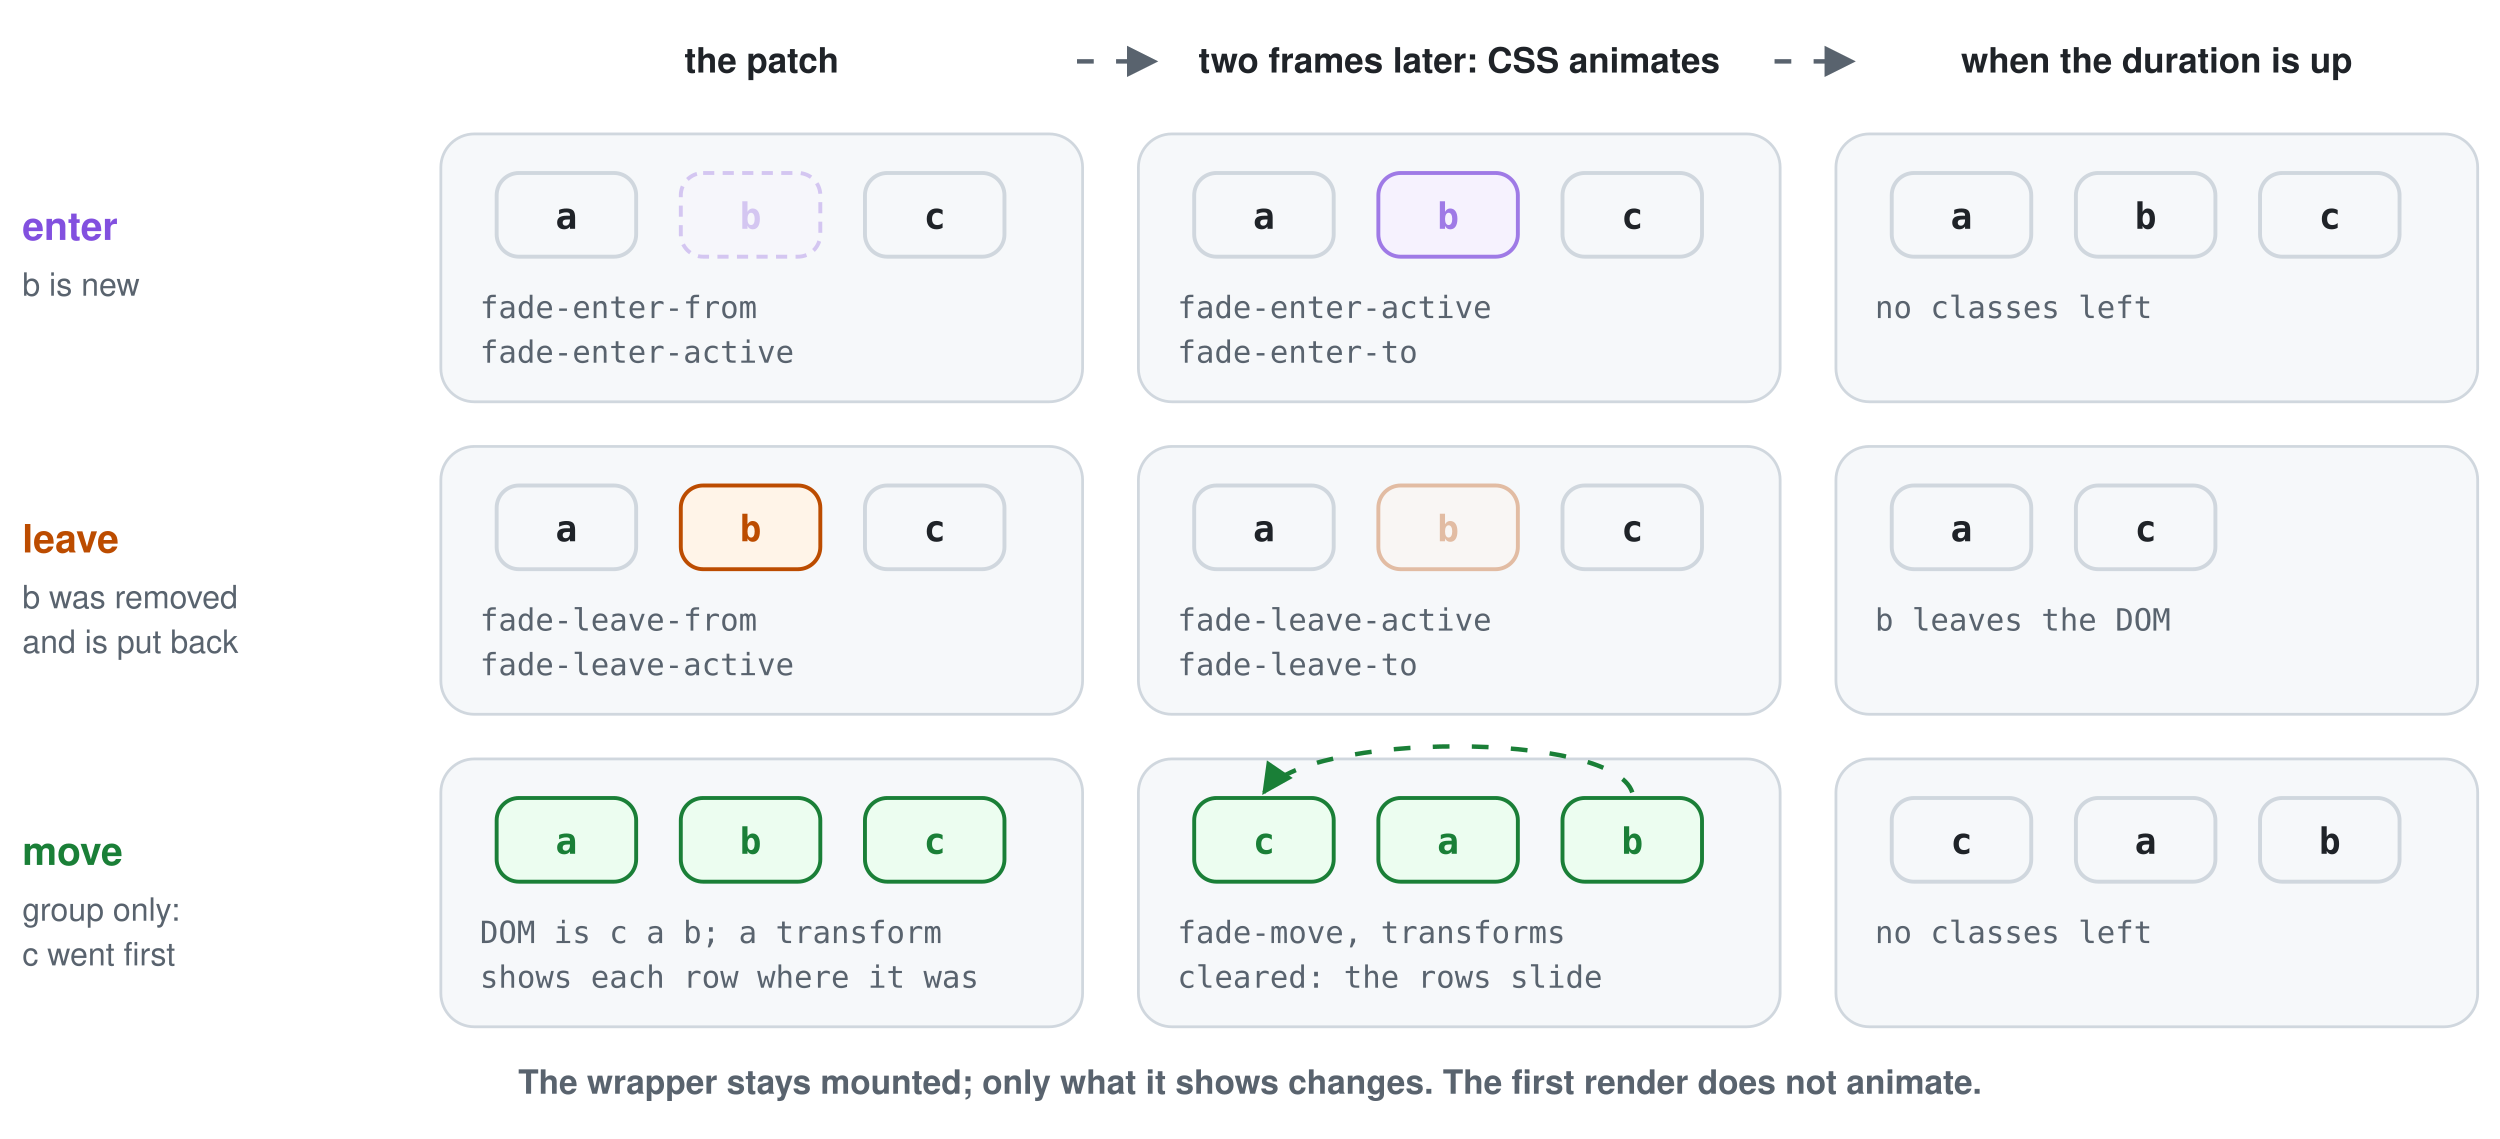
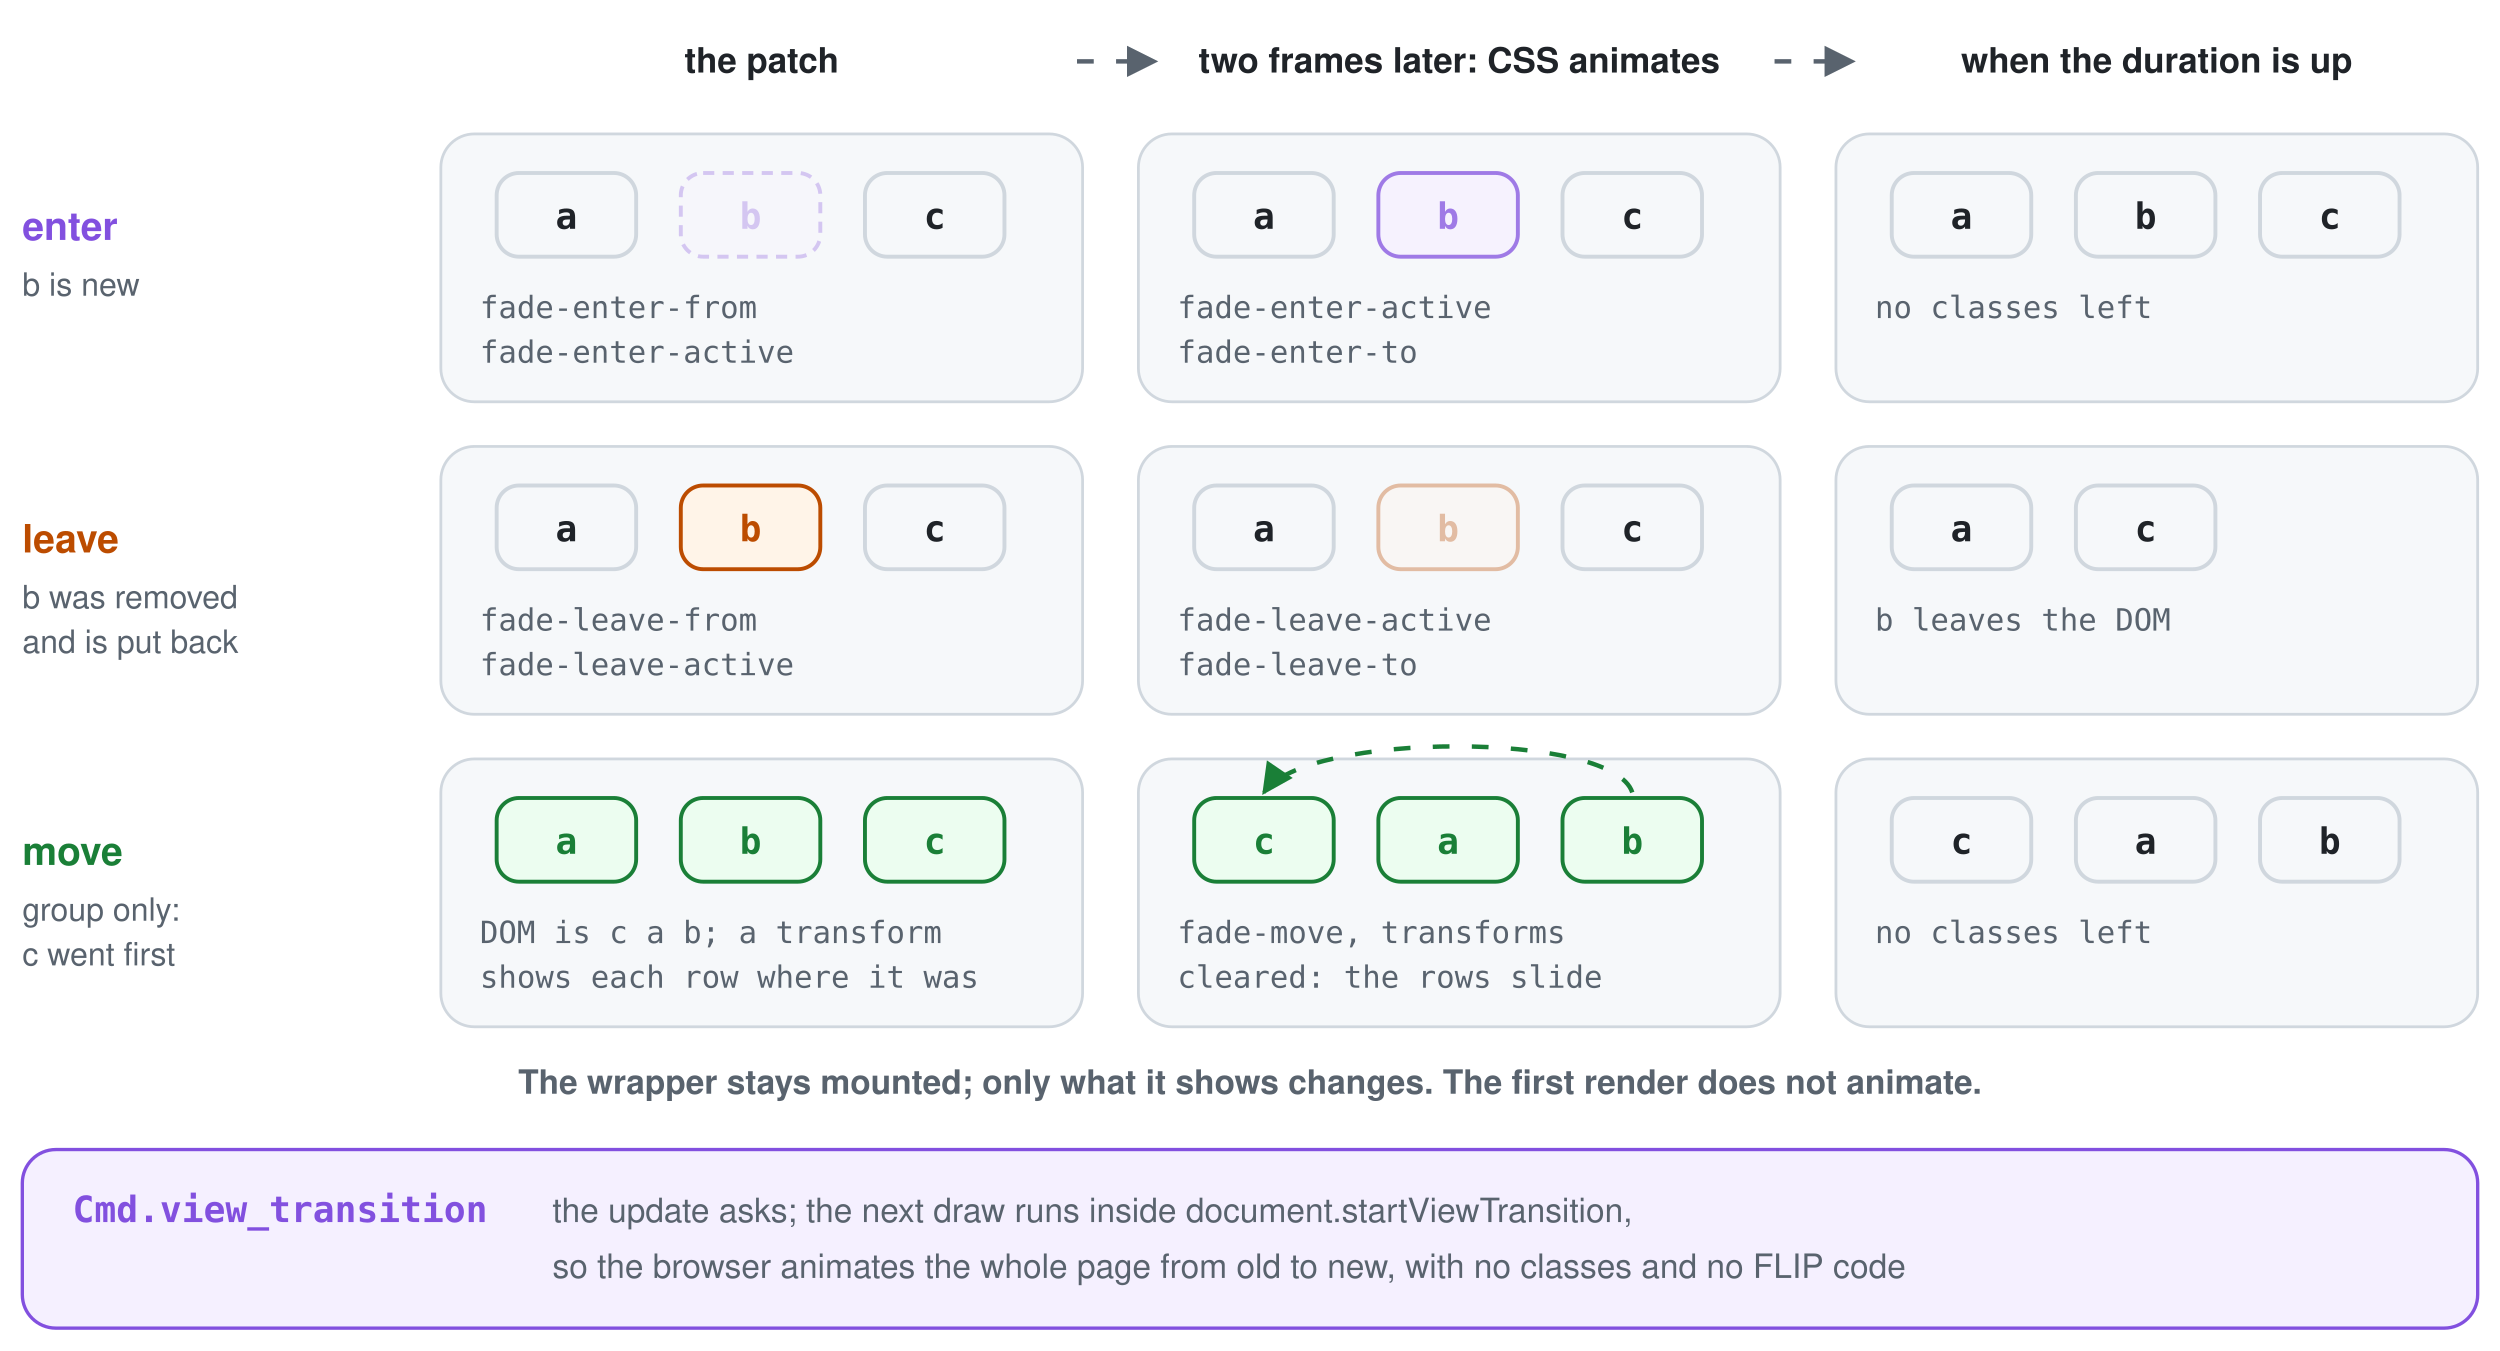
- <svg xmlns="http://www.w3.org/2000/svg" viewBox="-8 -8 896 408" width="896" height="408" role="img" aria-label="Transitions, as Vue's Transition and TransitionGroup, with name fade. Enter: in the patch the new row b gets fade-enter-from and fade-enter-active, two frames later fade-enter-to replaces fade-enter-from while CSS animates, and when the duration is up no classes are left. Leave: the removed row b is put back where it was with fade-leave-from and fade-leave-active, two frames later fade-leave-to, and when the duration is up it leaves the DOM. Move, in a group: row c went first, so after the patch the DOM is c a b but a transform shows every moved row where it was; two frames later the rows get fade-move and the transforms are cleared, so they slide to their new places; at the end no classes are left">
+ <svg xmlns="http://www.w3.org/2000/svg" viewBox="-8 -8 896 484" width="896" height="484" role="img" aria-label="Transitions, as Vue's Transition and TransitionGroup, with name fade. Enter: in the patch the new row b gets fade-enter-from and fade-enter-active, two frames later fade-enter-to replaces fade-enter-from while CSS animates, and when the duration is up no classes are left. Leave: the removed row b is put back where it was with fade-leave-from and fade-leave-active, two frames later fade-leave-to, and when the duration is up it leaves the DOM. Move, in a group: row c went first, so after the patch the DOM is c a b but a transform shows every moved row where it was; two frames later the rows get fade-move and the transforms are cleared, so they slide to their new places; at the end no classes are left. Cmd.view_transition makes the next draw run inside document.startViewTransition, so the browser animates the whole page">
  <style>text { font-family: -apple-system, BlinkMacSystemFont, 'Segoe UI', Helvetica, Arial, sans-serif; fill: #1f2328; }.mono { font-family: ui-monospace, SFMono-Regular, Menlo, Consolas, monospace; white-space: pre; }.muted { fill: #59636e; } .faint { fill: #8c959f; }.accent { fill: #8250df; } .green { fill: #1a7f37; }.orange { fill: #bc4c00; } .blue { fill: #0969da; }.flow { stroke-dasharray: 6 8; animation: flow 1.1s linear infinite; }@keyframes flow { to { stroke-dashoffset: -28; } }.pulse { animation: pulse 2.2s ease-in-out infinite; }@keyframes pulse { 0%, 100% { opacity: 1; } 50% { opacity: 0.35; } }@media (prefers-reduced-motion: reduce) { .flow, .pulse { animation: none; } }</style>
  <defs>
    <marker id="arrow-muted" viewBox="0 0 10 10" refX="9" refY="5" markerWidth="7" markerHeight="7" orient="auto-start-reverse">
      <path d="M0,0 L10,5 L0,10 z" fill="#59636e" />
    </marker>
    <marker id="arrow-accent" viewBox="0 0 10 10" refX="9" refY="5" markerWidth="7" markerHeight="7" orient="auto-start-reverse">
      <path d="M0,0 L10,5 L0,10 z" fill="#8250df" />
    </marker>
    <marker id="arrow-green" viewBox="0 0 10 10" refX="9" refY="5" markerWidth="7" markerHeight="7" orient="auto-start-reverse">
      <path d="M0,0 L10,5 L0,10 z" fill="#1a7f37" />
    </marker>
    <marker id="arrow-orange" viewBox="0 0 10 10" refX="9" refY="5" markerWidth="7" markerHeight="7" orient="auto-start-reverse">
      <path d="M0,0 L10,5 L0,10 z" fill="#bc4c00" />
    </marker>
    <marker id="arrow-blue" viewBox="0 0 10 10" refX="9" refY="5" markerWidth="7" markerHeight="7" orient="auto-start-reverse">
      <path d="M0,0 L10,5 L0,10 z" fill="#0969da" />
    </marker>
    <filter id="lift" x="-5%" y="-5%" width="110%" height="125%">
      <feDropShadow dx="0" dy="2" stdDeviation="3" flood-color="#1f2328" flood-opacity="0.10" />
    </filter>
    <linearGradient id="glow" x1="0" y1="0" x2="1" y2="0">
      <stop offset="0" stop-color="#8250df" />
      <stop offset="1" stop-color="#0969da" />
    </linearGradient>
  </defs>
  <text x="265" y="18" font-size="12.5" xml:space="preserve" font-weight="700" text-anchor="middle">the patch</text>
  <text x="515" y="18" font-size="12.5" xml:space="preserve" font-weight="700" text-anchor="middle">two frames later: CSS animates</text>
  <text x="765" y="18" font-size="12.5" xml:space="preserve" font-weight="700" text-anchor="middle">when the duration is up</text>
  <line x1="378" y1="14" x2="406" y2="14" stroke="#59636e" stroke-width="1.6" marker-end="url(#arrow-muted)" class="flow" />
  <line x1="628" y1="14" x2="656" y2="14" stroke="#59636e" stroke-width="1.6" marker-end="url(#arrow-muted)" class="flow" />
  <text x="0" y="78" font-size="14" xml:space="preserve" class="accent" font-weight="700">enter</text>
  <text x="0" y="98" font-size="11.5" xml:space="preserve" class="muted">b is new</text>
  <rect x="150" y="40" width="230" height="96" rx="12" fill="#f6f8fa" stroke="#d0d7de" stroke-width="1" />
  <g opacity="1">
    <rect x="170" y="54" width="50" height="30" rx="8" fill="#f6f8fa" stroke="#d0d7de" stroke-width="1.4" />
    <text x="195" y="74" font-size="13" xml:space="preserve" class="mono" font-weight="700" text-anchor="middle">a</text>
  </g>
  <g opacity="0.3">
    <rect x="236" y="54" width="50" height="30" rx="8" fill="#f5f0ff" stroke="#8250df" stroke-width="1.4" stroke-dasharray="4 3" />
    <text x="261" y="74" font-size="13" xml:space="preserve" class="mono accent" font-weight="700" text-anchor="middle">b</text>
  </g>
  <g opacity="1">
    <rect x="302" y="54" width="50" height="30" rx="8" fill="#f6f8fa" stroke="#d0d7de" stroke-width="1.4" />
    <text x="327" y="74" font-size="13" xml:space="preserve" class="mono" font-weight="700" text-anchor="middle">c</text>
  </g>
  <text x="164" y="106" font-size="11" xml:space="preserve" class="mono muted">fade-enter-from</text>
  <text x="164" y="122" font-size="11" xml:space="preserve" class="mono muted">fade-enter-active</text>
  <rect x="400" y="40" width="230" height="96" rx="12" fill="#f6f8fa" stroke="#d0d7de" stroke-width="1" />
  <g opacity="1">
    <rect x="420" y="54" width="50" height="30" rx="8" fill="#f6f8fa" stroke="#d0d7de" stroke-width="1.4" />
    <text x="445" y="74" font-size="13" xml:space="preserve" class="mono" font-weight="700" text-anchor="middle">a</text>
  </g>
  <g opacity="0.75">
    <rect x="486" y="54" width="50" height="30" rx="8" fill="#f5f0ff" stroke="#8250df" stroke-width="1.4" />
    <text x="511" y="74" font-size="13" xml:space="preserve" class="mono accent" font-weight="700" text-anchor="middle">b</text>
  </g>
  <g opacity="1">
    <rect x="552" y="54" width="50" height="30" rx="8" fill="#f6f8fa" stroke="#d0d7de" stroke-width="1.4" />
    <text x="577" y="74" font-size="13" xml:space="preserve" class="mono" font-weight="700" text-anchor="middle">c</text>
  </g>
  <text x="414" y="106" font-size="11" xml:space="preserve" class="mono muted">fade-enter-active</text>
  <text x="414" y="122" font-size="11" xml:space="preserve" class="mono muted">fade-enter-to</text>
  <rect x="650" y="40" width="230" height="96" rx="12" fill="#f6f8fa" stroke="#d0d7de" stroke-width="1" />
  <g opacity="1">
    <rect x="670" y="54" width="50" height="30" rx="8" fill="#f6f8fa" stroke="#d0d7de" stroke-width="1.4" />
    <text x="695" y="74" font-size="13" xml:space="preserve" class="mono" font-weight="700" text-anchor="middle">a</text>
  </g>
  <g opacity="1">
    <rect x="736" y="54" width="50" height="30" rx="8" fill="#f6f8fa" stroke="#d0d7de" stroke-width="1.4" />
    <text x="761" y="74" font-size="13" xml:space="preserve" class="mono" font-weight="700" text-anchor="middle">b</text>
  </g>
  <g opacity="1">
    <rect x="802" y="54" width="50" height="30" rx="8" fill="#f6f8fa" stroke="#d0d7de" stroke-width="1.4" />
    <text x="827" y="74" font-size="13" xml:space="preserve" class="mono" font-weight="700" text-anchor="middle">c</text>
  </g>
  <text x="664" y="106" font-size="11" xml:space="preserve" class="mono muted">no classes left</text>
  <text x="0" y="190" font-size="14" xml:space="preserve" class="orange" font-weight="700">leave</text>
  <text x="0" y="210" font-size="11.5" xml:space="preserve" class="muted">b was removed</text>
  <text x="0" y="226" font-size="11.5" xml:space="preserve" class="muted">and is put back</text>
  <rect x="150" y="152" width="230" height="96" rx="12" fill="#f6f8fa" stroke="#d0d7de" stroke-width="1" />
  <g opacity="1">
    <rect x="170" y="166" width="50" height="30" rx="8" fill="#f6f8fa" stroke="#d0d7de" stroke-width="1.4" />
    <text x="195" y="186" font-size="13" xml:space="preserve" class="mono" font-weight="700" text-anchor="middle">a</text>
  </g>
  <g opacity="1">
    <rect x="236" y="166" width="50" height="30" rx="8" fill="#fff4e8" stroke="#bc4c00" stroke-width="1.4" />
    <text x="261" y="186" font-size="13" xml:space="preserve" class="mono orange" font-weight="700" text-anchor="middle">b</text>
  </g>
  <g opacity="1">
    <rect x="302" y="166" width="50" height="30" rx="8" fill="#f6f8fa" stroke="#d0d7de" stroke-width="1.4" />
    <text x="327" y="186" font-size="13" xml:space="preserve" class="mono" font-weight="700" text-anchor="middle">c</text>
  </g>
  <text x="164" y="218" font-size="11" xml:space="preserve" class="mono muted">fade-leave-from</text>
  <text x="164" y="234" font-size="11" xml:space="preserve" class="mono muted">fade-leave-active</text>
  <rect x="400" y="152" width="230" height="96" rx="12" fill="#f6f8fa" stroke="#d0d7de" stroke-width="1" />
  <g opacity="1">
    <rect x="420" y="166" width="50" height="30" rx="8" fill="#f6f8fa" stroke="#d0d7de" stroke-width="1.4" />
    <text x="445" y="186" font-size="13" xml:space="preserve" class="mono" font-weight="700" text-anchor="middle">a</text>
  </g>
  <g opacity="0.35">
    <rect x="486" y="166" width="50" height="30" rx="8" fill="#fff4e8" stroke="#bc4c00" stroke-width="1.4" />
    <text x="511" y="186" font-size="13" xml:space="preserve" class="mono orange" font-weight="700" text-anchor="middle">b</text>
  </g>
  <g opacity="1">
    <rect x="552" y="166" width="50" height="30" rx="8" fill="#f6f8fa" stroke="#d0d7de" stroke-width="1.4" />
    <text x="577" y="186" font-size="13" xml:space="preserve" class="mono" font-weight="700" text-anchor="middle">c</text>
  </g>
  <text x="414" y="218" font-size="11" xml:space="preserve" class="mono muted">fade-leave-active</text>
  <text x="414" y="234" font-size="11" xml:space="preserve" class="mono muted">fade-leave-to</text>
  <rect x="650" y="152" width="230" height="96" rx="12" fill="#f6f8fa" stroke="#d0d7de" stroke-width="1" />
  <g opacity="1">
    <rect x="670" y="166" width="50" height="30" rx="8" fill="#f6f8fa" stroke="#d0d7de" stroke-width="1.4" />
    <text x="695" y="186" font-size="13" xml:space="preserve" class="mono" font-weight="700" text-anchor="middle">a</text>
  </g>
  <g opacity="1">
    <rect x="736" y="166" width="50" height="30" rx="8" fill="#f6f8fa" stroke="#d0d7de" stroke-width="1.4" />
    <text x="761" y="186" font-size="13" xml:space="preserve" class="mono" font-weight="700" text-anchor="middle">c</text>
  </g>
  <text x="664" y="218" font-size="11" xml:space="preserve" class="mono muted">b leaves the DOM</text>
  <text x="0" y="302" font-size="14" xml:space="preserve" class="green" font-weight="700">move</text>
  <text x="0" y="322" font-size="11.5" xml:space="preserve" class="muted">group only:</text>
  <text x="0" y="338" font-size="11.5" xml:space="preserve" class="muted">c went first</text>
  <rect x="150" y="264" width="230" height="96" rx="12" fill="#f6f8fa" stroke="#d0d7de" stroke-width="1" />
  <g opacity="1">
    <rect x="170" y="278" width="50" height="30" rx="8" fill="#ecfdf0" stroke="#1a7f37" stroke-width="1.4" />
    <text x="195" y="298" font-size="13" xml:space="preserve" class="mono green" font-weight="700" text-anchor="middle">a</text>
  </g>
  <g opacity="1">
    <rect x="236" y="278" width="50" height="30" rx="8" fill="#ecfdf0" stroke="#1a7f37" stroke-width="1.4" />
    <text x="261" y="298" font-size="13" xml:space="preserve" class="mono green" font-weight="700" text-anchor="middle">b</text>
  </g>
  <g opacity="1">
    <rect x="302" y="278" width="50" height="30" rx="8" fill="#ecfdf0" stroke="#1a7f37" stroke-width="1.4" />
    <text x="327" y="298" font-size="13" xml:space="preserve" class="mono green" font-weight="700" text-anchor="middle">c</text>
  </g>
  <text x="164" y="330" font-size="11" xml:space="preserve" class="mono muted">DOM is c a b; a transform</text>
  <text x="164" y="346" font-size="11" xml:space="preserve" class="mono muted">shows each row where it was</text>
  <rect x="400" y="264" width="230" height="96" rx="12" fill="#f6f8fa" stroke="#d0d7de" stroke-width="1" />
  <g opacity="1">
    <rect x="420" y="278" width="50" height="30" rx="8" fill="#ecfdf0" stroke="#1a7f37" stroke-width="1.4" />
    <text x="445" y="298" font-size="13" xml:space="preserve" class="mono green" font-weight="700" text-anchor="middle">c</text>
  </g>
  <g opacity="1">
    <rect x="486" y="278" width="50" height="30" rx="8" fill="#ecfdf0" stroke="#1a7f37" stroke-width="1.4" />
    <text x="511" y="298" font-size="13" xml:space="preserve" class="mono green" font-weight="700" text-anchor="middle">a</text>
  </g>
  <g opacity="1">
    <rect x="552" y="278" width="50" height="30" rx="8" fill="#ecfdf0" stroke="#1a7f37" stroke-width="1.4" />
    <text x="577" y="298" font-size="13" xml:space="preserve" class="mono green" font-weight="700" text-anchor="middle">b</text>
  </g>
  <text x="414" y="330" font-size="11" xml:space="preserve" class="mono muted">fade-move, transforms</text>
  <text x="414" y="346" font-size="11" xml:space="preserve" class="mono muted">cleared: the rows slide</text>
  <rect x="650" y="264" width="230" height="96" rx="12" fill="#f6f8fa" stroke="#d0d7de" stroke-width="1" />
  <g opacity="1">
    <rect x="670" y="278" width="50" height="30" rx="8" fill="#f6f8fa" stroke="#d0d7de" stroke-width="1.4" />
    <text x="695" y="298" font-size="13" xml:space="preserve" class="mono" font-weight="700" text-anchor="middle">c</text>
  </g>
  <g opacity="1">
    <rect x="736" y="278" width="50" height="30" rx="8" fill="#f6f8fa" stroke="#d0d7de" stroke-width="1.4" />
    <text x="761" y="298" font-size="13" xml:space="preserve" class="mono" font-weight="700" text-anchor="middle">a</text>
  </g>
  <g opacity="1">
    <rect x="802" y="278" width="50" height="30" rx="8" fill="#f6f8fa" stroke="#d0d7de" stroke-width="1.4" />
    <text x="827" y="298" font-size="13" xml:space="preserve" class="mono" font-weight="700" text-anchor="middle">b</text>
  </g>
  <text x="664" y="330" font-size="11" xml:space="preserve" class="mono muted">no classes left</text>
  <path d="M577,276 C570,254 460,254 445,276" fill="none" stroke="#1a7f37" stroke-width="1.6" marker-end="url(#arrow-green)" class="flow" />
  <text x="440" y="384" font-size="12" xml:space="preserve" class="muted" font-weight="600" text-anchor="middle">The wrapper stays mounted; only what it shows changes. The first render does not animate.</text>
+   <rect x="0" y="404" width="880" height="64" rx="12" fill="#f5f0ff" stroke="#8250df" stroke-width="1.2" />
+   <text x="18" y="430" font-size="13" xml:space="preserve" class="mono accent" font-weight="700">Cmd.view_transition</text>
+   <text x="190" y="430" font-size="12" xml:space="preserve" class="muted">the update asks; the next draw runs inside document.startViewTransition,</text>
+   <text x="190" y="450" font-size="12" xml:space="preserve" class="muted">so the browser animates the whole page from old to new, with no classes and no FLIP code</text>
</svg>
